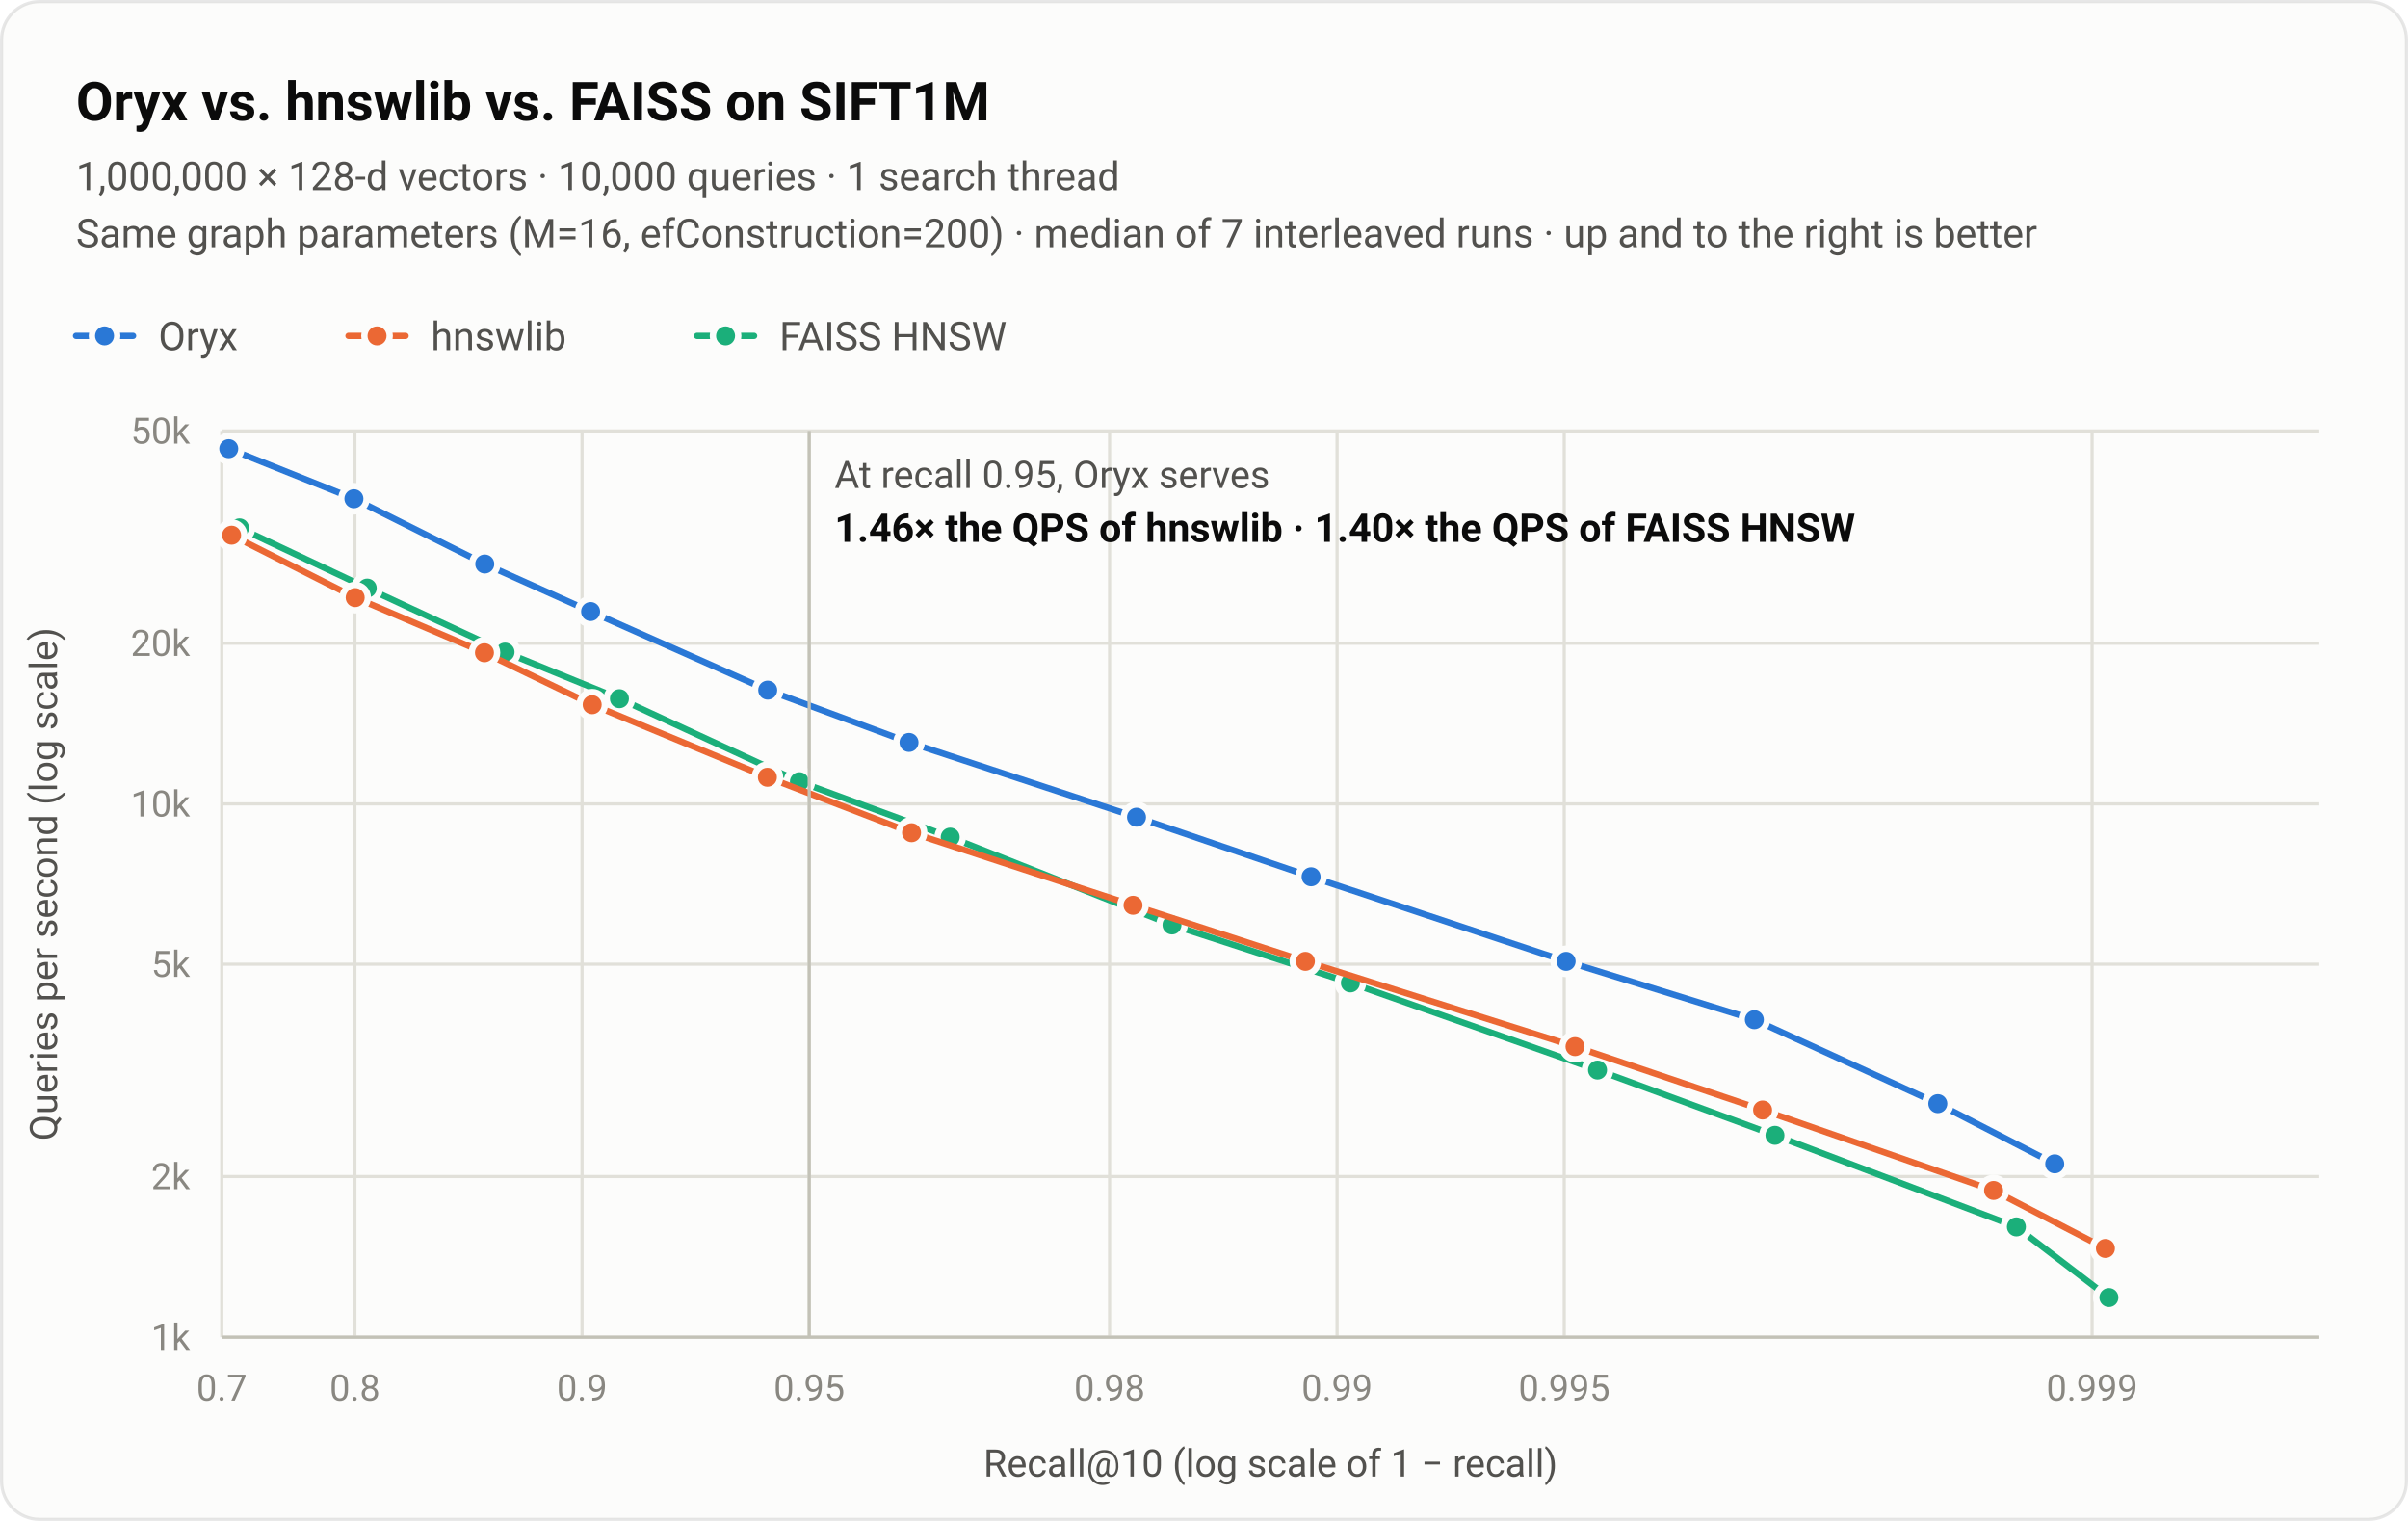
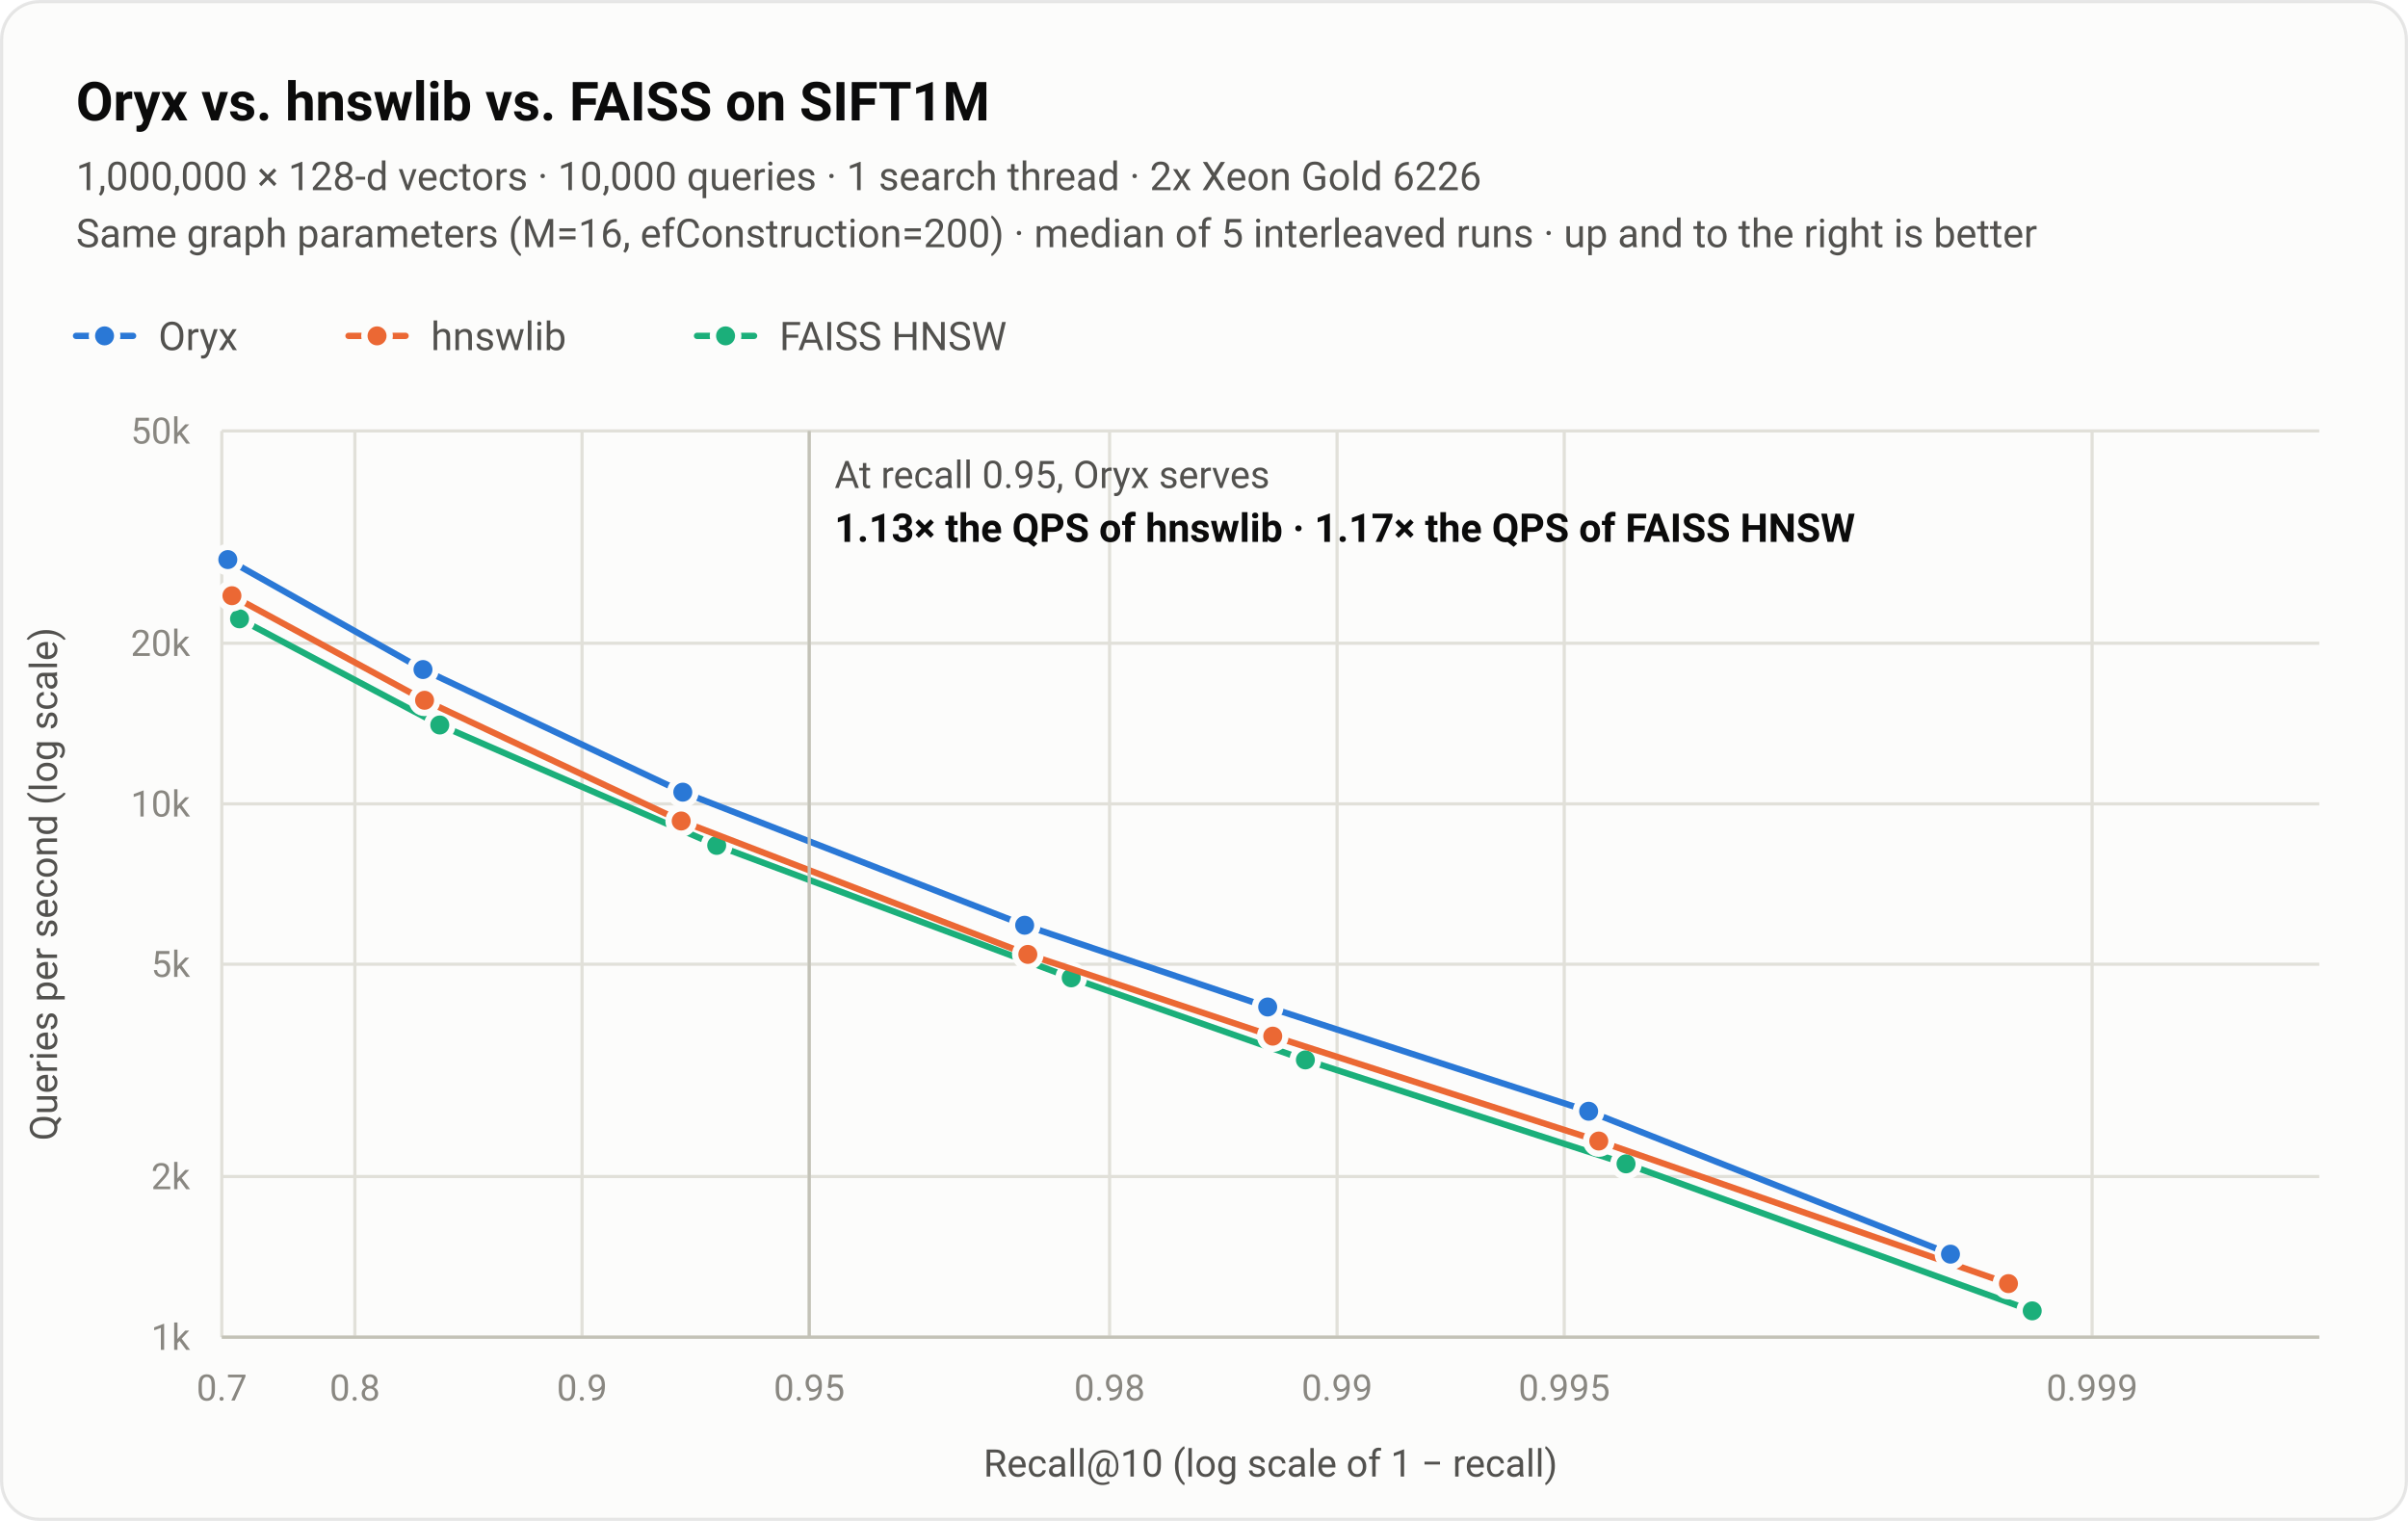
<svg xmlns="http://www.w3.org/2000/svg" width="760" height="480" viewBox="0 0 760 480" role="img" aria-labelledby="t d" font-family="system-ui, -apple-system, 'Segoe UI', Roboto, Helvetica, Arial, sans-serif">
  <rect x="0.5" y="0.5" width="759" height="479" rx="12" fill="#fcfcfb" stroke="rgba(11,11,11,0.10)" />
  <text x="24.0" y="38.0" font-size="17" font-weight="600" fill="#0b0b0b" text-anchor="start">Oryx vs. hnswlib vs. FAISS on SIFT1M</text>
-   <text x="24.0" y="60.0" font-size="12.5" font-weight="400" fill="#52514e" text-anchor="start">1,000,000 × 128-d vectors · 10,000 queries · 1 search thread</text>
-   <text x="24.0" y="78.0" font-size="12.5" font-weight="400" fill="#52514e" text-anchor="start">Same graph parameters (M=16, efConstruction=200) · median of 7 interleaved runs · up and to the right is better</text>
+   <text x="24.0" y="60.0" font-size="12.5" font-weight="400" fill="#52514e" text-anchor="start">1,000,000 × 128-d vectors · 10,000 queries · 1 search thread · 2x Xeon Gold 6226</text>
+   <text x="24.0" y="78.0" font-size="12.5" font-weight="400" fill="#52514e" text-anchor="start">Same graph parameters (M=16, efConstruction=200) · median of 5 interleaved runs · up and to the right is better</text>
  <line x1="24" y1="106" x2="42" y2="106" stroke="#2a78d6" stroke-width="2" stroke-linecap="round" />
  <circle cx="33" cy="106" r="4" fill="#2a78d6" stroke="#fcfcfb" stroke-width="2" />
  <text x="50.0" y="110.5" font-size="12.5" font-weight="400" fill="#52514e" text-anchor="start">Oryx</text>
  <line x1="110" y1="106" x2="128" y2="106" stroke="#eb6834" stroke-width="2" stroke-linecap="round" />
  <circle cx="119" cy="106" r="4" fill="#eb6834" stroke="#fcfcfb" stroke-width="2" />
  <text x="136.0" y="110.5" font-size="12.5" font-weight="400" fill="#52514e" text-anchor="start">hnswlib</text>
  <line x1="220" y1="106" x2="238" y2="106" stroke="#1baf7a" stroke-width="2" stroke-linecap="round" />
  <circle cx="229" cy="106" r="4" fill="#1baf7a" stroke="#fcfcfb" stroke-width="2" />
  <text x="246.0" y="110.5" font-size="12.5" font-weight="400" fill="#52514e" text-anchor="start">FAISS HNSW</text>
  <line x1="70" y1="422.0" x2="732" y2="422.0" stroke="#e1e0d9" stroke-width="1" />
  <text x="60.0" y="426.0" font-size="11.5" font-weight="400" fill="#898781" text-anchor="end" style="font-variant-numeric: tabular-nums">1k</text>
  <line x1="70" y1="371.3" x2="732" y2="371.3" stroke="#e1e0d9" stroke-width="1" />
  <text x="60.0" y="375.3" font-size="11.5" font-weight="400" fill="#898781" text-anchor="end" style="font-variant-numeric: tabular-nums">2k</text>
  <line x1="70" y1="304.3" x2="732" y2="304.3" stroke="#e1e0d9" stroke-width="1" />
  <text x="60.0" y="308.3" font-size="11.5" font-weight="400" fill="#898781" text-anchor="end" style="font-variant-numeric: tabular-nums">5k</text>
  <line x1="70" y1="253.7" x2="732" y2="253.7" stroke="#e1e0d9" stroke-width="1" />
  <text x="60.0" y="257.7" font-size="11.5" font-weight="400" fill="#898781" text-anchor="end" style="font-variant-numeric: tabular-nums">10k</text>
  <line x1="70" y1="203.0" x2="732" y2="203.0" stroke="#e1e0d9" stroke-width="1" />
  <text x="60.0" y="207.0" font-size="11.5" font-weight="400" fill="#898781" text-anchor="end" style="font-variant-numeric: tabular-nums">20k</text>
  <line x1="70" y1="136.0" x2="732" y2="136.0" stroke="#e1e0d9" stroke-width="1" />
  <text x="60.0" y="140.0" font-size="11.5" font-weight="400" fill="#898781" text-anchor="end" style="font-variant-numeric: tabular-nums">50k</text>
  <line x1="70.0" y1="136" x2="70.0" y2="422" stroke="#e1e0d9" stroke-width="1" />
  <text x="70.0" y="442.0" font-size="11.5" font-weight="400" fill="#898781" text-anchor="middle" style="font-variant-numeric: tabular-nums">0.7</text>
  <line x1="112.0" y1="136" x2="112.0" y2="422" stroke="#e1e0d9" stroke-width="1" />
  <text x="112.0" y="442.0" font-size="11.5" font-weight="400" fill="#898781" text-anchor="middle" style="font-variant-numeric: tabular-nums">0.8</text>
  <line x1="183.7" y1="136" x2="183.7" y2="422" stroke="#e1e0d9" stroke-width="1" />
  <text x="183.7" y="442.0" font-size="11.5" font-weight="400" fill="#898781" text-anchor="middle" style="font-variant-numeric: tabular-nums">0.9</text>
  <line x1="255.4" y1="136" x2="255.4" y2="422" stroke="#e1e0d9" stroke-width="1" />
  <text x="255.4" y="442.0" font-size="11.5" font-weight="400" fill="#898781" text-anchor="middle" style="font-variant-numeric: tabular-nums">0.95</text>
  <line x1="350.2" y1="136" x2="350.2" y2="422" stroke="#e1e0d9" stroke-width="1" />
  <text x="350.2" y="442.0" font-size="11.5" font-weight="400" fill="#898781" text-anchor="middle" style="font-variant-numeric: tabular-nums">0.98</text>
  <line x1="422.0" y1="136" x2="422.0" y2="422" stroke="#e1e0d9" stroke-width="1" />
  <text x="422.0" y="442.0" font-size="11.5" font-weight="400" fill="#898781" text-anchor="middle" style="font-variant-numeric: tabular-nums">0.99</text>
  <line x1="493.7" y1="136" x2="493.7" y2="422" stroke="#e1e0d9" stroke-width="1" />
  <text x="493.7" y="442.0" font-size="11.5" font-weight="400" fill="#898781" text-anchor="middle" style="font-variant-numeric: tabular-nums">0.995</text>
  <line x1="660.3" y1="136" x2="660.3" y2="422" stroke="#e1e0d9" stroke-width="1" />
  <text x="660.3" y="442.0" font-size="11.5" font-weight="400" fill="#898781" text-anchor="middle" style="font-variant-numeric: tabular-nums">0.999</text>
  <line x1="70" y1="422" x2="732" y2="422" stroke="#c3c2b7" stroke-width="1" />
  <text x="401.0" y="466.0" font-size="12" font-weight="400" fill="#52514e" text-anchor="middle">Recall@10 (log scale of 1 − recall)</text>
  <text x="18.0" y="279.0" font-size="12" font-weight="400" fill="#52514e" text-anchor="middle" transform="rotate(-90 18 279.0)">Queries per second (log scale)</text>
-   <path d="M75.6,166.6 L115.9,185.6 L159.4,205.8 L195.5,220.5 L252.3,246.7 L299.9,264.2 L369.9,291.9 L426.2,310.2 L504.2,337.7 L560.2,358.3 L636.4,387.2 L665.6,409.5" fill="none" stroke="#1baf7a" stroke-width="2" stroke-linejoin="round" stroke-linecap="round" />
-   <circle cx="75.6" cy="166.6" r="4" fill="#1baf7a" stroke="#fcfcfb" stroke-width="2" />
-   <circle cx="115.9" cy="185.6" r="4" fill="#1baf7a" stroke="#fcfcfb" stroke-width="2" />
-   <circle cx="159.4" cy="205.8" r="4" fill="#1baf7a" stroke="#fcfcfb" stroke-width="2" />
-   <circle cx="195.5" cy="220.5" r="4" fill="#1baf7a" stroke="#fcfcfb" stroke-width="2" />
-   <circle cx="252.3" cy="246.7" r="4" fill="#1baf7a" stroke="#fcfcfb" stroke-width="2" />
-   <circle cx="299.9" cy="264.2" r="4" fill="#1baf7a" stroke="#fcfcfb" stroke-width="2" />
-   <circle cx="369.9" cy="291.9" r="4" fill="#1baf7a" stroke="#fcfcfb" stroke-width="2" />
-   <circle cx="426.2" cy="310.2" r="4" fill="#1baf7a" stroke="#fcfcfb" stroke-width="2" />
-   <circle cx="504.2" cy="337.7" r="4" fill="#1baf7a" stroke="#fcfcfb" stroke-width="2" />
-   <circle cx="560.2" cy="358.3" r="4" fill="#1baf7a" stroke="#fcfcfb" stroke-width="2" />
-   <circle cx="636.4" cy="387.2" r="4" fill="#1baf7a" stroke="#fcfcfb" stroke-width="2" />
-   <circle cx="665.6" cy="409.5" r="4" fill="#1baf7a" stroke="#fcfcfb" stroke-width="2" />
-   <path d="M73.1,168.9 L112.1,188.6 L152.9,206.0 L186.9,222.4 L242.2,245.3 L287.7,262.8 L357.6,285.7 L412.0,303.4 L497.1,330.3 L556.3,350.3 L629.2,375.7 L664.5,394.0" fill="none" stroke="#eb6834" stroke-width="2" stroke-linejoin="round" stroke-linecap="round" />
-   <circle cx="73.1" cy="168.9" r="4" fill="#eb6834" stroke="#fcfcfb" stroke-width="2" />
-   <circle cx="112.1" cy="188.6" r="4" fill="#eb6834" stroke="#fcfcfb" stroke-width="2" />
-   <circle cx="152.9" cy="206.0" r="4" fill="#eb6834" stroke="#fcfcfb" stroke-width="2" />
-   <circle cx="186.9" cy="222.4" r="4" fill="#eb6834" stroke="#fcfcfb" stroke-width="2" />
-   <circle cx="242.2" cy="245.3" r="4" fill="#eb6834" stroke="#fcfcfb" stroke-width="2" />
-   <circle cx="287.7" cy="262.8" r="4" fill="#eb6834" stroke="#fcfcfb" stroke-width="2" />
-   <circle cx="357.6" cy="285.7" r="4" fill="#eb6834" stroke="#fcfcfb" stroke-width="2" />
-   <circle cx="412.0" cy="303.4" r="4" fill="#eb6834" stroke="#fcfcfb" stroke-width="2" />
-   <circle cx="497.1" cy="330.3" r="4" fill="#eb6834" stroke="#fcfcfb" stroke-width="2" />
-   <circle cx="556.3" cy="350.3" r="4" fill="#eb6834" stroke="#fcfcfb" stroke-width="2" />
-   <circle cx="629.2" cy="375.7" r="4" fill="#eb6834" stroke="#fcfcfb" stroke-width="2" />
-   <circle cx="664.5" cy="394.0" r="4" fill="#eb6834" stroke="#fcfcfb" stroke-width="2" />
-   <path d="M72.2,141.6 L111.7,157.4 L153.0,178.0 L186.4,193.0 L242.3,217.8 L286.9,234.3 L358.7,257.9 L413.8,276.7 L494.3,303.4 L553.7,321.8 L611.6,348.3 L648.5,367.3" fill="none" stroke="#2a78d6" stroke-width="2" stroke-linejoin="round" stroke-linecap="round" />
-   <circle cx="72.2" cy="141.6" r="4" fill="#2a78d6" stroke="#fcfcfb" stroke-width="2" />
-   <circle cx="111.7" cy="157.4" r="4" fill="#2a78d6" stroke="#fcfcfb" stroke-width="2" />
-   <circle cx="153.0" cy="178.0" r="4" fill="#2a78d6" stroke="#fcfcfb" stroke-width="2" />
-   <circle cx="186.4" cy="193.0" r="4" fill="#2a78d6" stroke="#fcfcfb" stroke-width="2" />
-   <circle cx="242.3" cy="217.8" r="4" fill="#2a78d6" stroke="#fcfcfb" stroke-width="2" />
-   <circle cx="286.9" cy="234.3" r="4" fill="#2a78d6" stroke="#fcfcfb" stroke-width="2" />
-   <circle cx="358.7" cy="257.9" r="4" fill="#2a78d6" stroke="#fcfcfb" stroke-width="2" />
-   <circle cx="413.8" cy="276.7" r="4" fill="#2a78d6" stroke="#fcfcfb" stroke-width="2" />
-   <circle cx="494.3" cy="303.4" r="4" fill="#2a78d6" stroke="#fcfcfb" stroke-width="2" />
-   <circle cx="553.7" cy="321.8" r="4" fill="#2a78d6" stroke="#fcfcfb" stroke-width="2" />
-   <circle cx="611.6" cy="348.3" r="4" fill="#2a78d6" stroke="#fcfcfb" stroke-width="2" />
-   <circle cx="648.5" cy="367.3" r="4" fill="#2a78d6" stroke="#fcfcfb" stroke-width="2" />
+   <path d="M75.6,195.3 L138.8,228.8 L226.2,266.8 L338.1,308.6 L412.0,334.5 L513.2,367.3 L641.4,413.7" fill="none" stroke="#1baf7a" stroke-width="2" stroke-linejoin="round" stroke-linecap="round" />
+   <circle cx="75.6" cy="195.3" r="4" fill="#1baf7a" stroke="#fcfcfb" stroke-width="2" />
+   <circle cx="138.8" cy="228.8" r="4" fill="#1baf7a" stroke="#fcfcfb" stroke-width="2" />
+   <circle cx="226.2" cy="266.8" r="4" fill="#1baf7a" stroke="#fcfcfb" stroke-width="2" />
+   <circle cx="338.1" cy="308.6" r="4" fill="#1baf7a" stroke="#fcfcfb" stroke-width="2" />
+   <circle cx="412.0" cy="334.5" r="4" fill="#1baf7a" stroke="#fcfcfb" stroke-width="2" />
+   <circle cx="513.2" cy="367.3" r="4" fill="#1baf7a" stroke="#fcfcfb" stroke-width="2" />
+   <circle cx="641.4" cy="413.7" r="4" fill="#1baf7a" stroke="#fcfcfb" stroke-width="2" />
+   <path d="M73.2,188.0 L134.0,221.0 L215.0,259.1 L324.4,301.2 L401.7,327.0 L504.6,360.1 L633.9,405.1" fill="none" stroke="#eb6834" stroke-width="2" stroke-linejoin="round" stroke-linecap="round" />
+   <circle cx="73.2" cy="188.0" r="4" fill="#eb6834" stroke="#fcfcfb" stroke-width="2" />
+   <circle cx="134.0" cy="221.0" r="4" fill="#eb6834" stroke="#fcfcfb" stroke-width="2" />
+   <circle cx="215.0" cy="259.1" r="4" fill="#eb6834" stroke="#fcfcfb" stroke-width="2" />
+   <circle cx="324.4" cy="301.2" r="4" fill="#eb6834" stroke="#fcfcfb" stroke-width="2" />
+   <circle cx="401.7" cy="327.0" r="4" fill="#eb6834" stroke="#fcfcfb" stroke-width="2" />
+   <circle cx="504.6" cy="360.1" r="4" fill="#eb6834" stroke="#fcfcfb" stroke-width="2" />
+   <circle cx="633.9" cy="405.1" r="4" fill="#eb6834" stroke="#fcfcfb" stroke-width="2" />
+   <path d="M71.9,176.6 L133.5,211.3 L215.5,250.0 L323.4,292.0 L400.1,317.8 L501.4,350.7 L615.6,395.8" fill="none" stroke="#2a78d6" stroke-width="2" stroke-linejoin="round" stroke-linecap="round" />
+   <circle cx="71.9" cy="176.6" r="4" fill="#2a78d6" stroke="#fcfcfb" stroke-width="2" />
+   <circle cx="133.5" cy="211.3" r="4" fill="#2a78d6" stroke="#fcfcfb" stroke-width="2" />
+   <circle cx="215.5" cy="250.0" r="4" fill="#2a78d6" stroke="#fcfcfb" stroke-width="2" />
+   <circle cx="323.4" cy="292.0" r="4" fill="#2a78d6" stroke="#fcfcfb" stroke-width="2" />
+   <circle cx="400.1" cy="317.8" r="4" fill="#2a78d6" stroke="#fcfcfb" stroke-width="2" />
+   <circle cx="501.4" cy="350.7" r="4" fill="#2a78d6" stroke="#fcfcfb" stroke-width="2" />
+   <circle cx="615.6" cy="395.8" r="4" fill="#2a78d6" stroke="#fcfcfb" stroke-width="2" />
  <line x1="255.4" y1="136" x2="255.4" y2="422" stroke="#c3c2b7" stroke-width="1" />
  <text x="263.4" y="154.0" font-size="12" font-weight="400" fill="#52514e" text-anchor="start">At recall 0.95, Oryx serves</text>
-   <text x="263.4" y="171.0" font-size="12.5" font-weight="600" fill="#0b0b0b" text-anchor="start">1.46× the QPS of hnswlib · 1.40× the QPS of FAISS HNSW</text>
+   <text x="263.4" y="171.0" font-size="12.5" font-weight="600" fill="#0b0b0b" text-anchor="start">1.13× the QPS of hnswlib · 1.17× the QPS of FAISS HNSW</text>
</svg>
